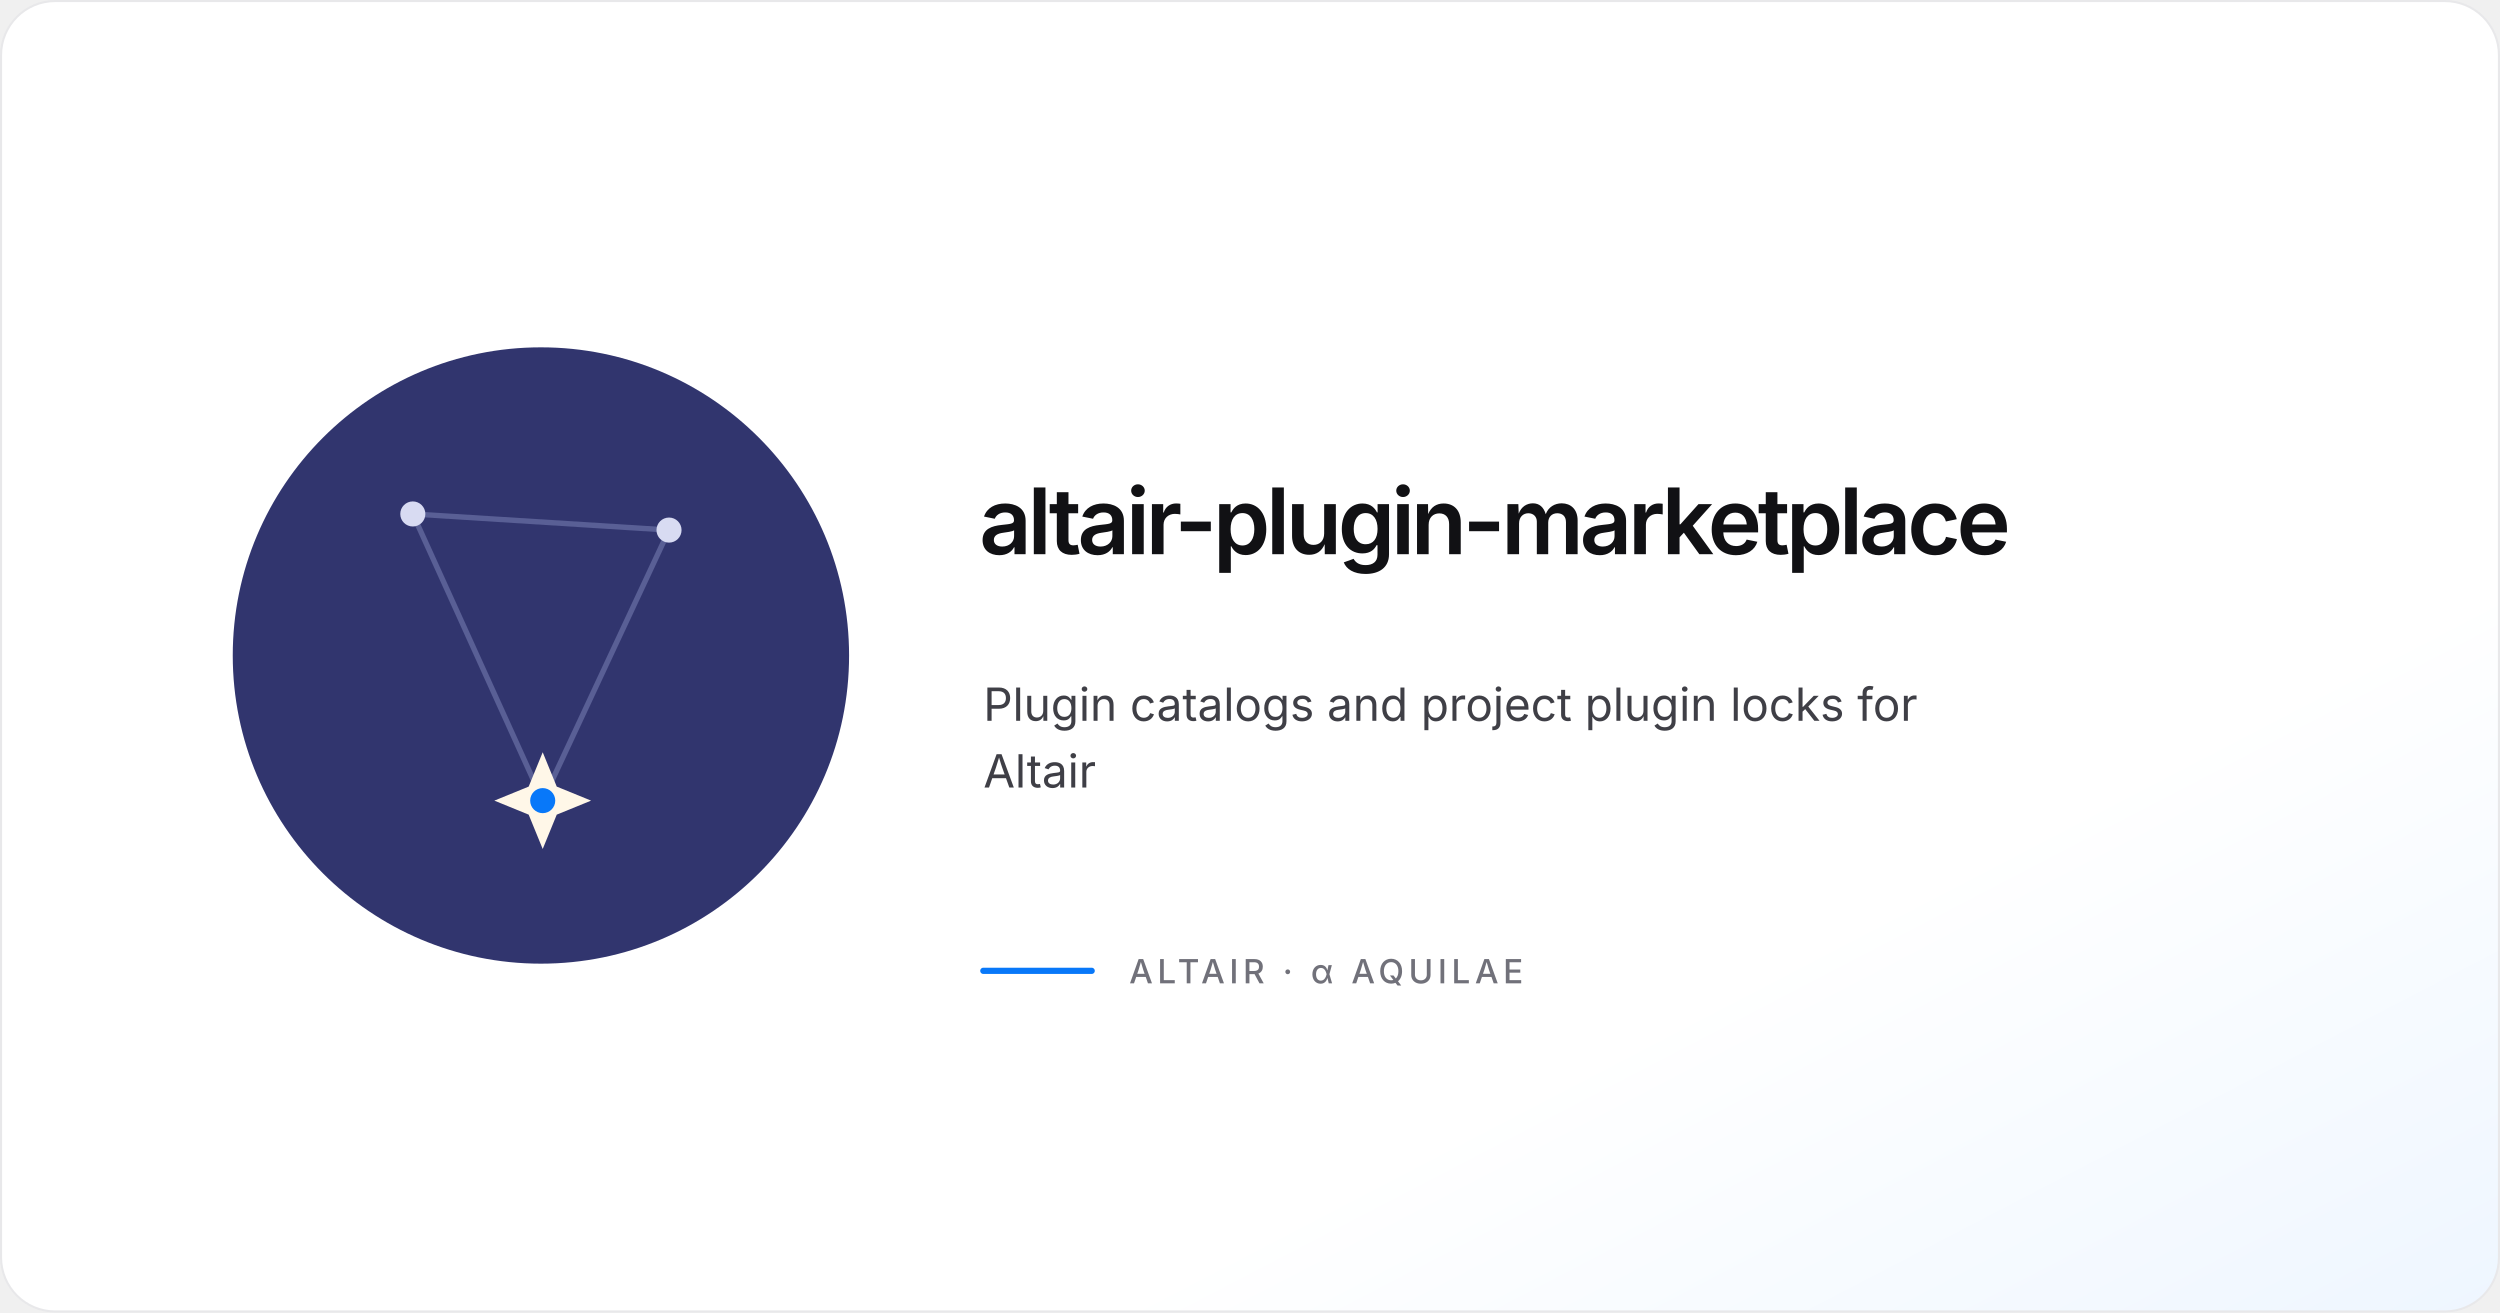
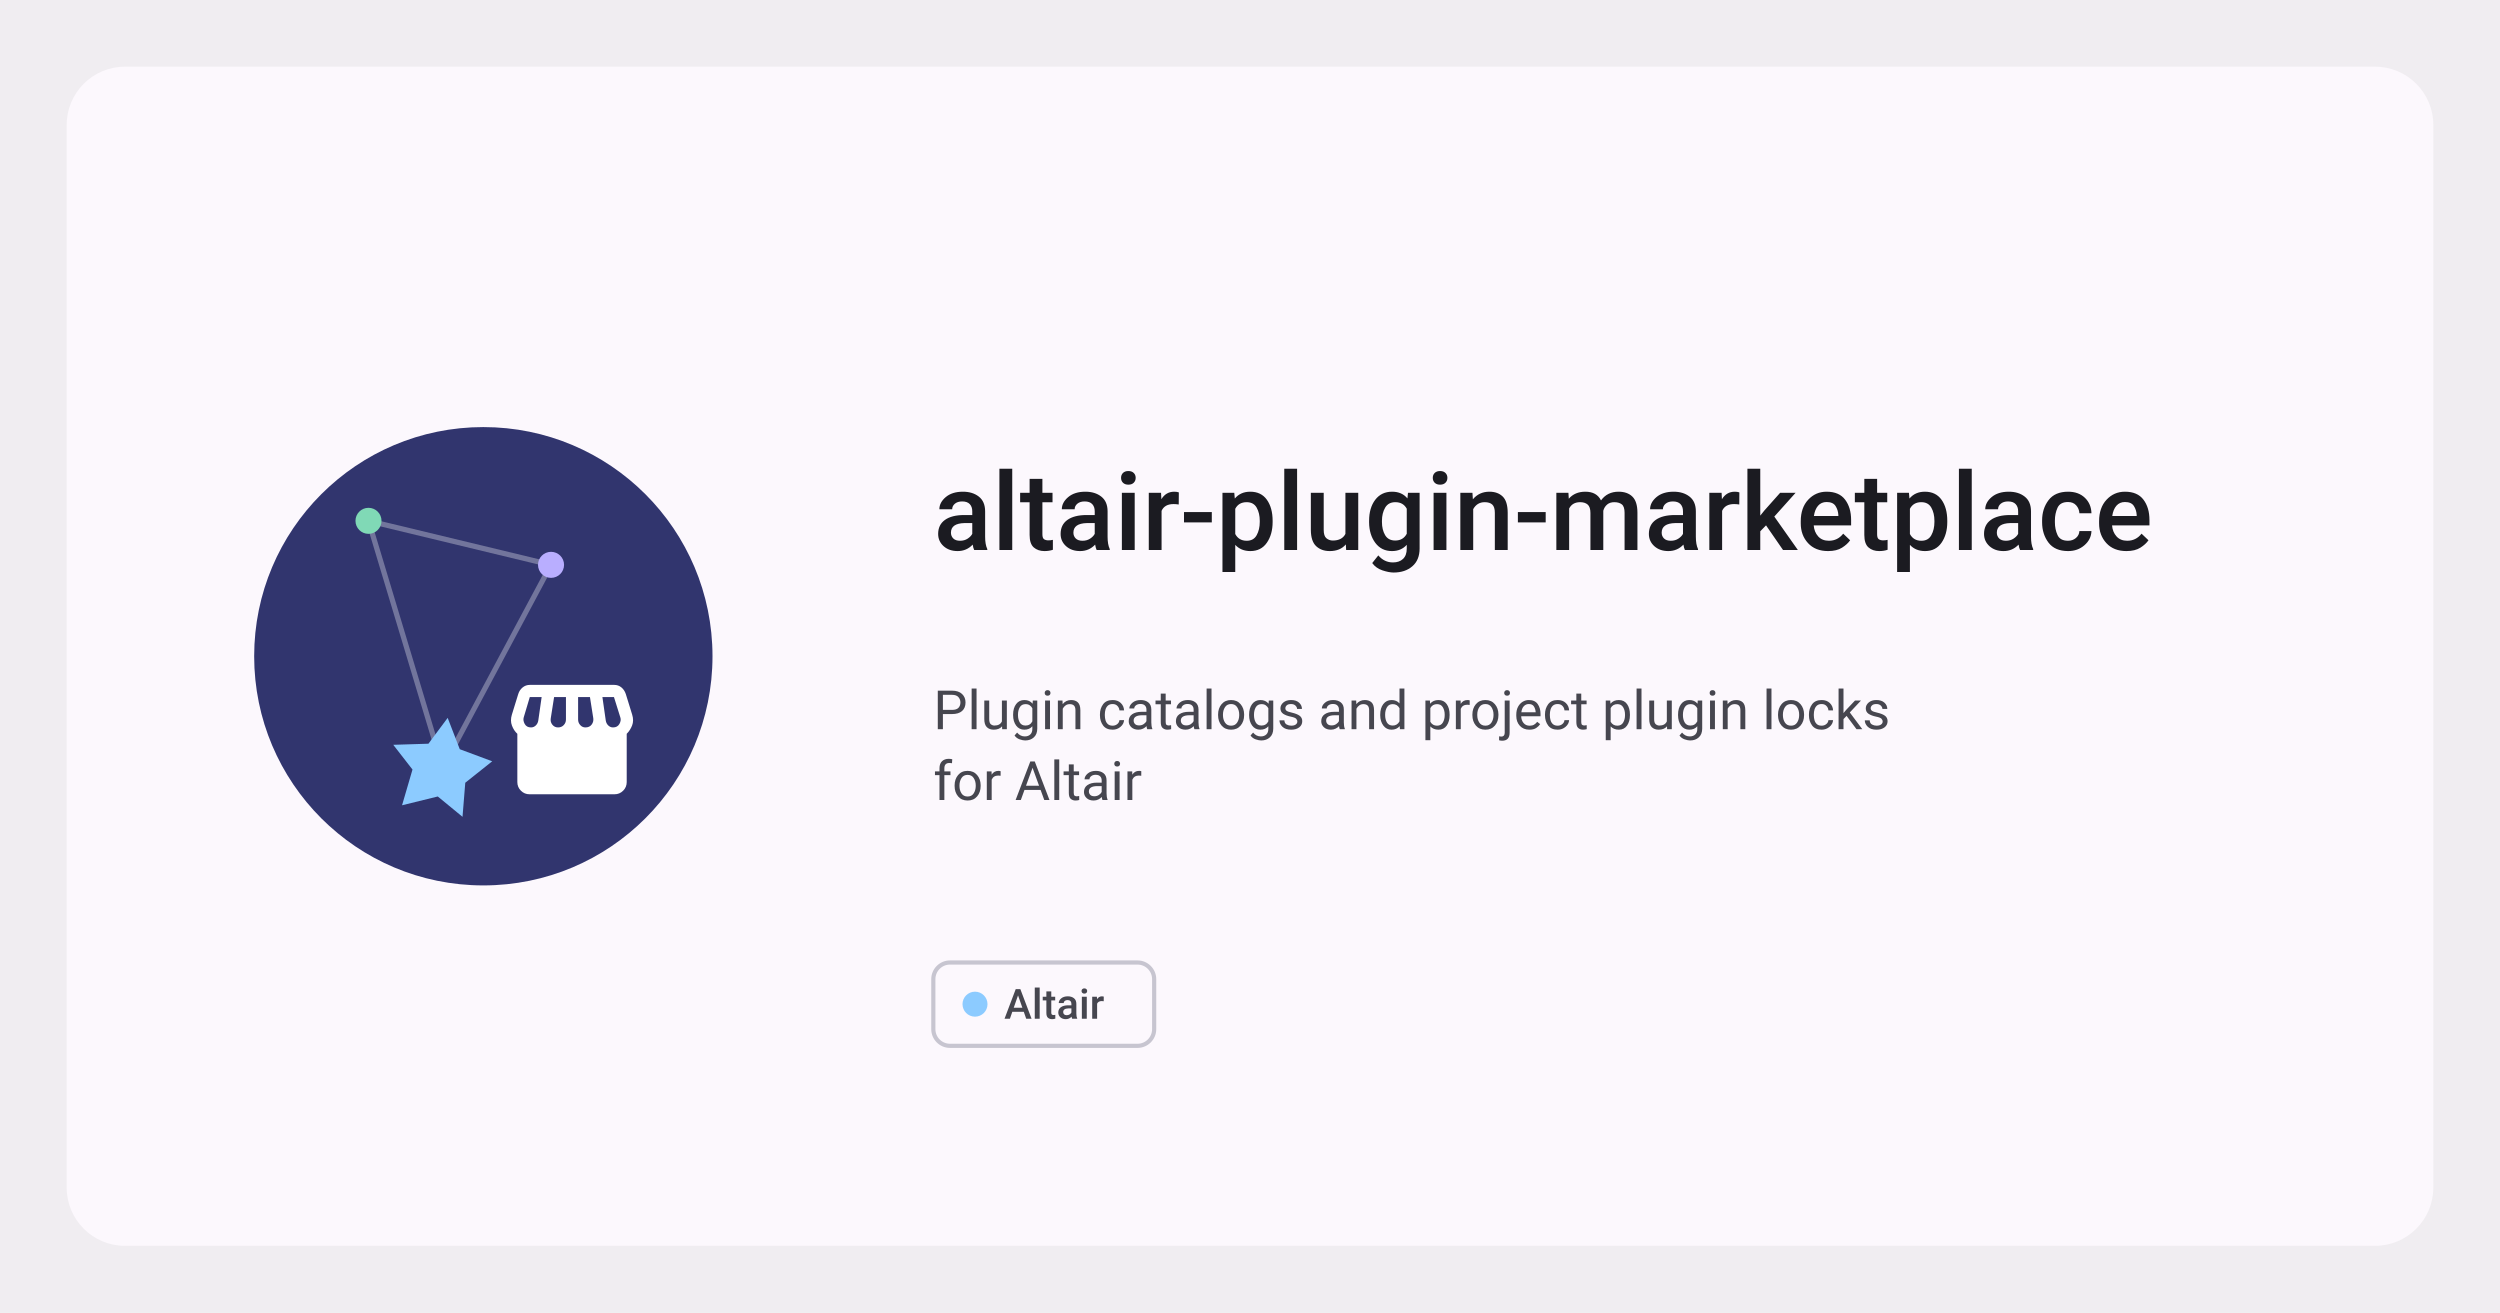
- <svg xmlns="http://www.w3.org/2000/svg" viewBox="0 0 1200 630" role="img" aria-label="altair-plugin-marketplace">
-   <defs>
-     <linearGradient id="background" x1="0" y1="0" x2="1" y2="1">
-       <stop offset="0" stop-color="#FFFFFF" />
-       <stop offset=".72" stop-color="#FFFFFF" />
-       <stop offset="1" stop-color="#EEF6FF" />
-     </linearGradient>
-   </defs>
-   <rect x=".5" y=".5" width="1199" height="629" rx="26" fill="url(#background)" stroke="#E8E8EA" />
-   <g transform="translate(110 165) scale(.43)">
-     <circle cx="348" cy="348" r="344" fill="#31356E" />
-     <path d="M350 510L205 190L491 208Z" fill="none" stroke="#9AA2D4" stroke-width="6" opacity=".38" />
-     <circle cx="205" cy="190" r="14" fill="#D8DBF2" />
-     <circle cx="491" cy="208" r="14" fill="#D8DBF2" />
-     <path d="M350 456L365.66 494.34L404 510L365.66 525.66L350 564L334.34 525.66L296 510L334.34 494.34Z" fill="#FFF7E8" />
-     <circle cx="350" cy="510" r="14" fill="#0878F9" />
+ <svg xmlns="http://www.w3.org/2000/svg" viewBox="0 0 1200 630" role="img" aria-label="altair-plugin-marketplace" font-family="Roboto, 'Noto Sans', sans-serif">
+   <rect width="1200" height="630" fill="#F0EDF1" />
+   <rect x="32" y="32" width="1136" height="566" rx="28" fill="#FCF8FD" />
+   <g transform="translate(112 195)">
+     <svg width="240" height="240" viewBox="0 0 192 192">
+       <circle cx="96" cy="96" r="88" fill="#31356E" />
+       <g stroke="#FFFFFF" stroke-opacity=".32" stroke-width="2" stroke-linecap="round">
+         <line x1="122.0" y1="60.9" x2="80.4" y2="138.7" />
+         <line x1="80.4" y1="138.7" x2="51.9" y2="44.0" />
+         <line x1="51.9" y1="44.0" x2="122.0" y2="60.9" />
+       </g>
+       <circle cx="122.0" cy="60.9" r="5" fill="#B9AEFF" />
+       <path transform="translate(46.63 41.55) scale(0.21111)" d="M169 370L134 417L70 419L105 464L86 529L151 513L196 550L201 488L250 449L191 427Z" fill="#8CCBFF" />
+       <circle cx="51.9" cy="44.0" r="5" fill="#80D9B6" />
+       <g transform="translate(102.0 100.0) scale(2.3333)">
+         <path fill="#FFFFFF" d="M5.025 21q-.825 0-1.412-.587T3.025 19v-7.95q-.575-.525-.887-1.35t-.013-1.8l1.05-3.4q.2-.65.713-1.075T5.075 3h13.9q.675 0 1.175.413t.725 1.087l1.05 3.4q.3.975-.012 1.775t-.888 1.375V19q0 .825-.587 1.413T19.025 21zm9.2-11q.675 0 1.025-.462t.275-1.038l-.55-3.5h-1.95v3.7q0 .525.35.913t.85.387m-4.5 0q.575 0 .938-.388t.362-.912V5h-1.95l-.55 3.5q-.1.6.262 1.05t.938.45m-4.45 0q.45 0 .787-.325t.413-.825L7.025 5h-1.95l-1 3.35q-.15.5.162 1.075T5.275 10m13.5 0q.725 0 1.05-.575t.15-1.075L18.925 5h-1.9l.55 3.85q.075.5.413.825t.787.325" />
+       </g>
+     </svg>
  </g>
-   <g transform="translate(470 196)">
-     <text x="0" y="70" fill="#111114" font-family="Inter, Helvetica Neue, Arial, sans-serif" font-size="44" font-weight="600" letter-spacing="-2">altair-plugin-marketplace</text>
-     <text x="2" y="150" fill="#3F3F46" font-family="Inter, Helvetica Neue, Arial, sans-serif" font-size="22">Plugin catalogs and project plugin locks for</text>
-     <text x="2" y="182" fill="#3F3F46" font-family="Inter, Helvetica Neue, Arial, sans-serif" font-size="22">Altair</text>
-     <line x1="2" y1="270" x2="54" y2="270" stroke="#0878F9" stroke-width="3" stroke-linecap="round" />
-     <text x="72" y="276" fill="#71717A" font-family="Inter, Helvetica Neue, Arial, sans-serif" font-size="16" font-weight="500" letter-spacing="2.2">ALTAIR · α AQUILAE</text>
+   <g transform="translate(448 200)">
+     <text x="0" y="64" fill="#1B1B21" font-size="52" font-weight="500">altair-plugin-marketplace</text>
+     <text x="0" y="150" fill="#46464F" font-size="26">Plugin catalogs and project plugin locks</text>
+     <text x="0" y="184" fill="#46464F" font-size="26">for Altair</text>
+     <g transform="translate(0 262)">
+       <rect width="106" height="40" rx="8" fill="none" stroke="#C7C5D0" stroke-width="2" />
+       <circle cx="20" cy="20" r="6" fill="#8CCBFF" />
+       <text x="34" y="27" fill="#46464F" font-size="20" font-weight="500">Altair</text>
+     </g>
  </g>
</svg>
